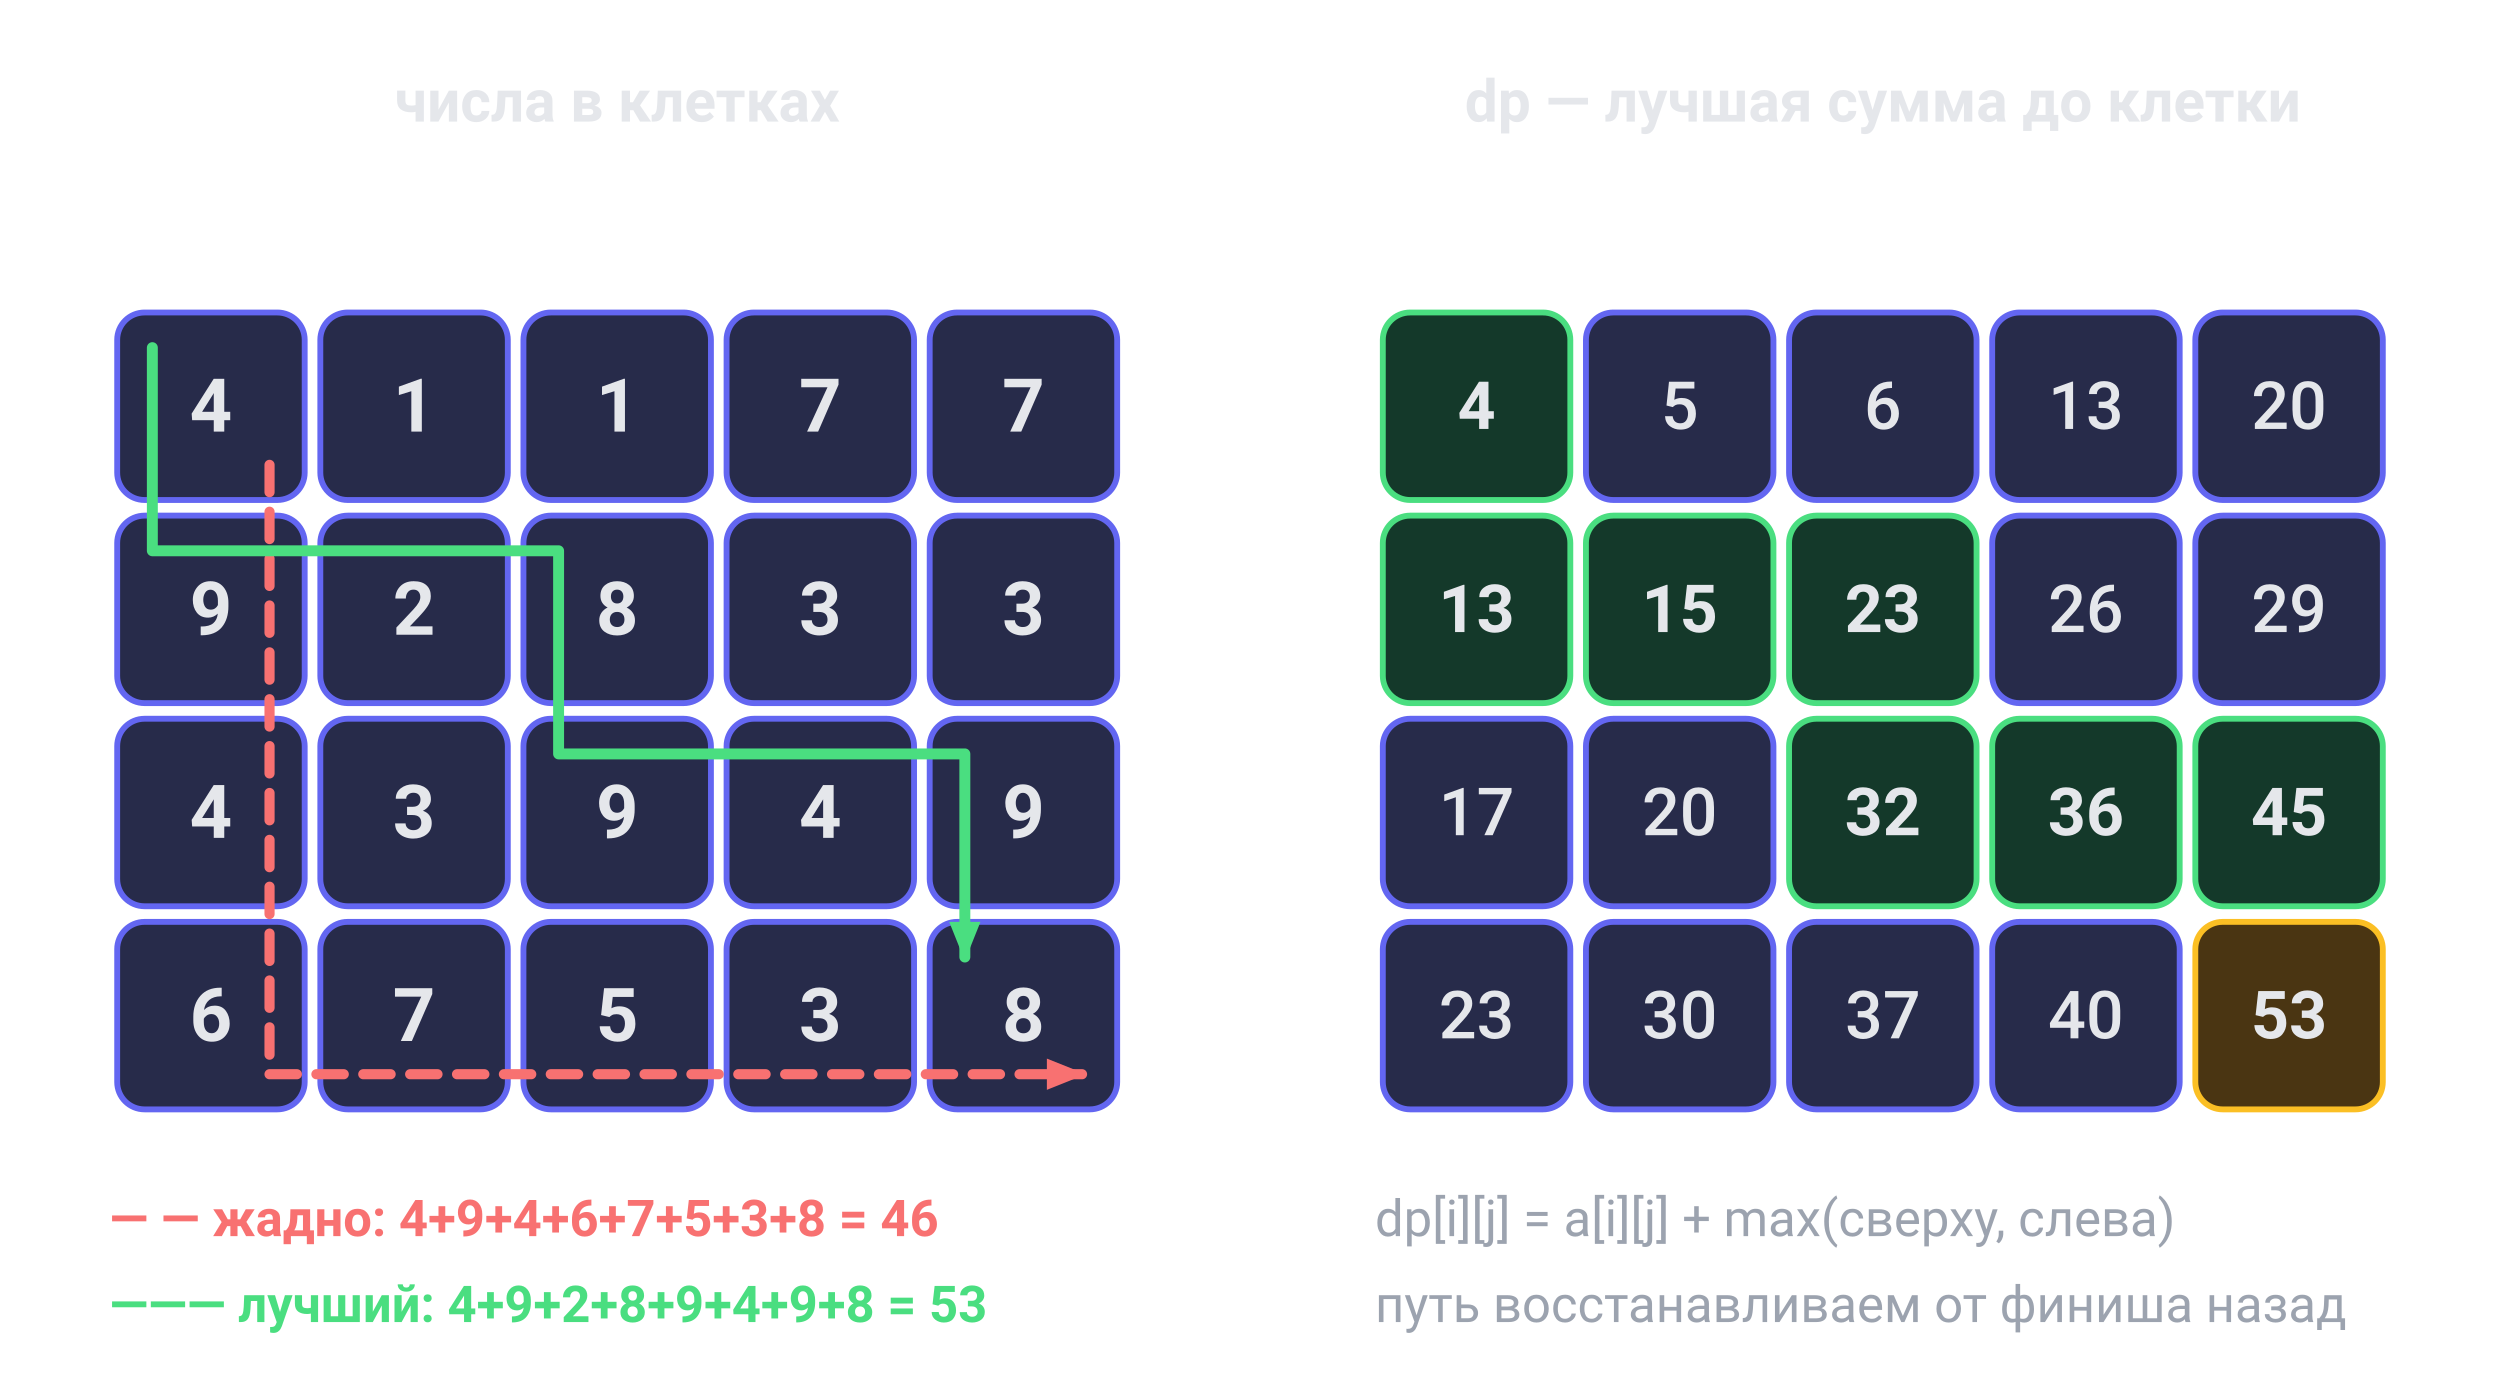
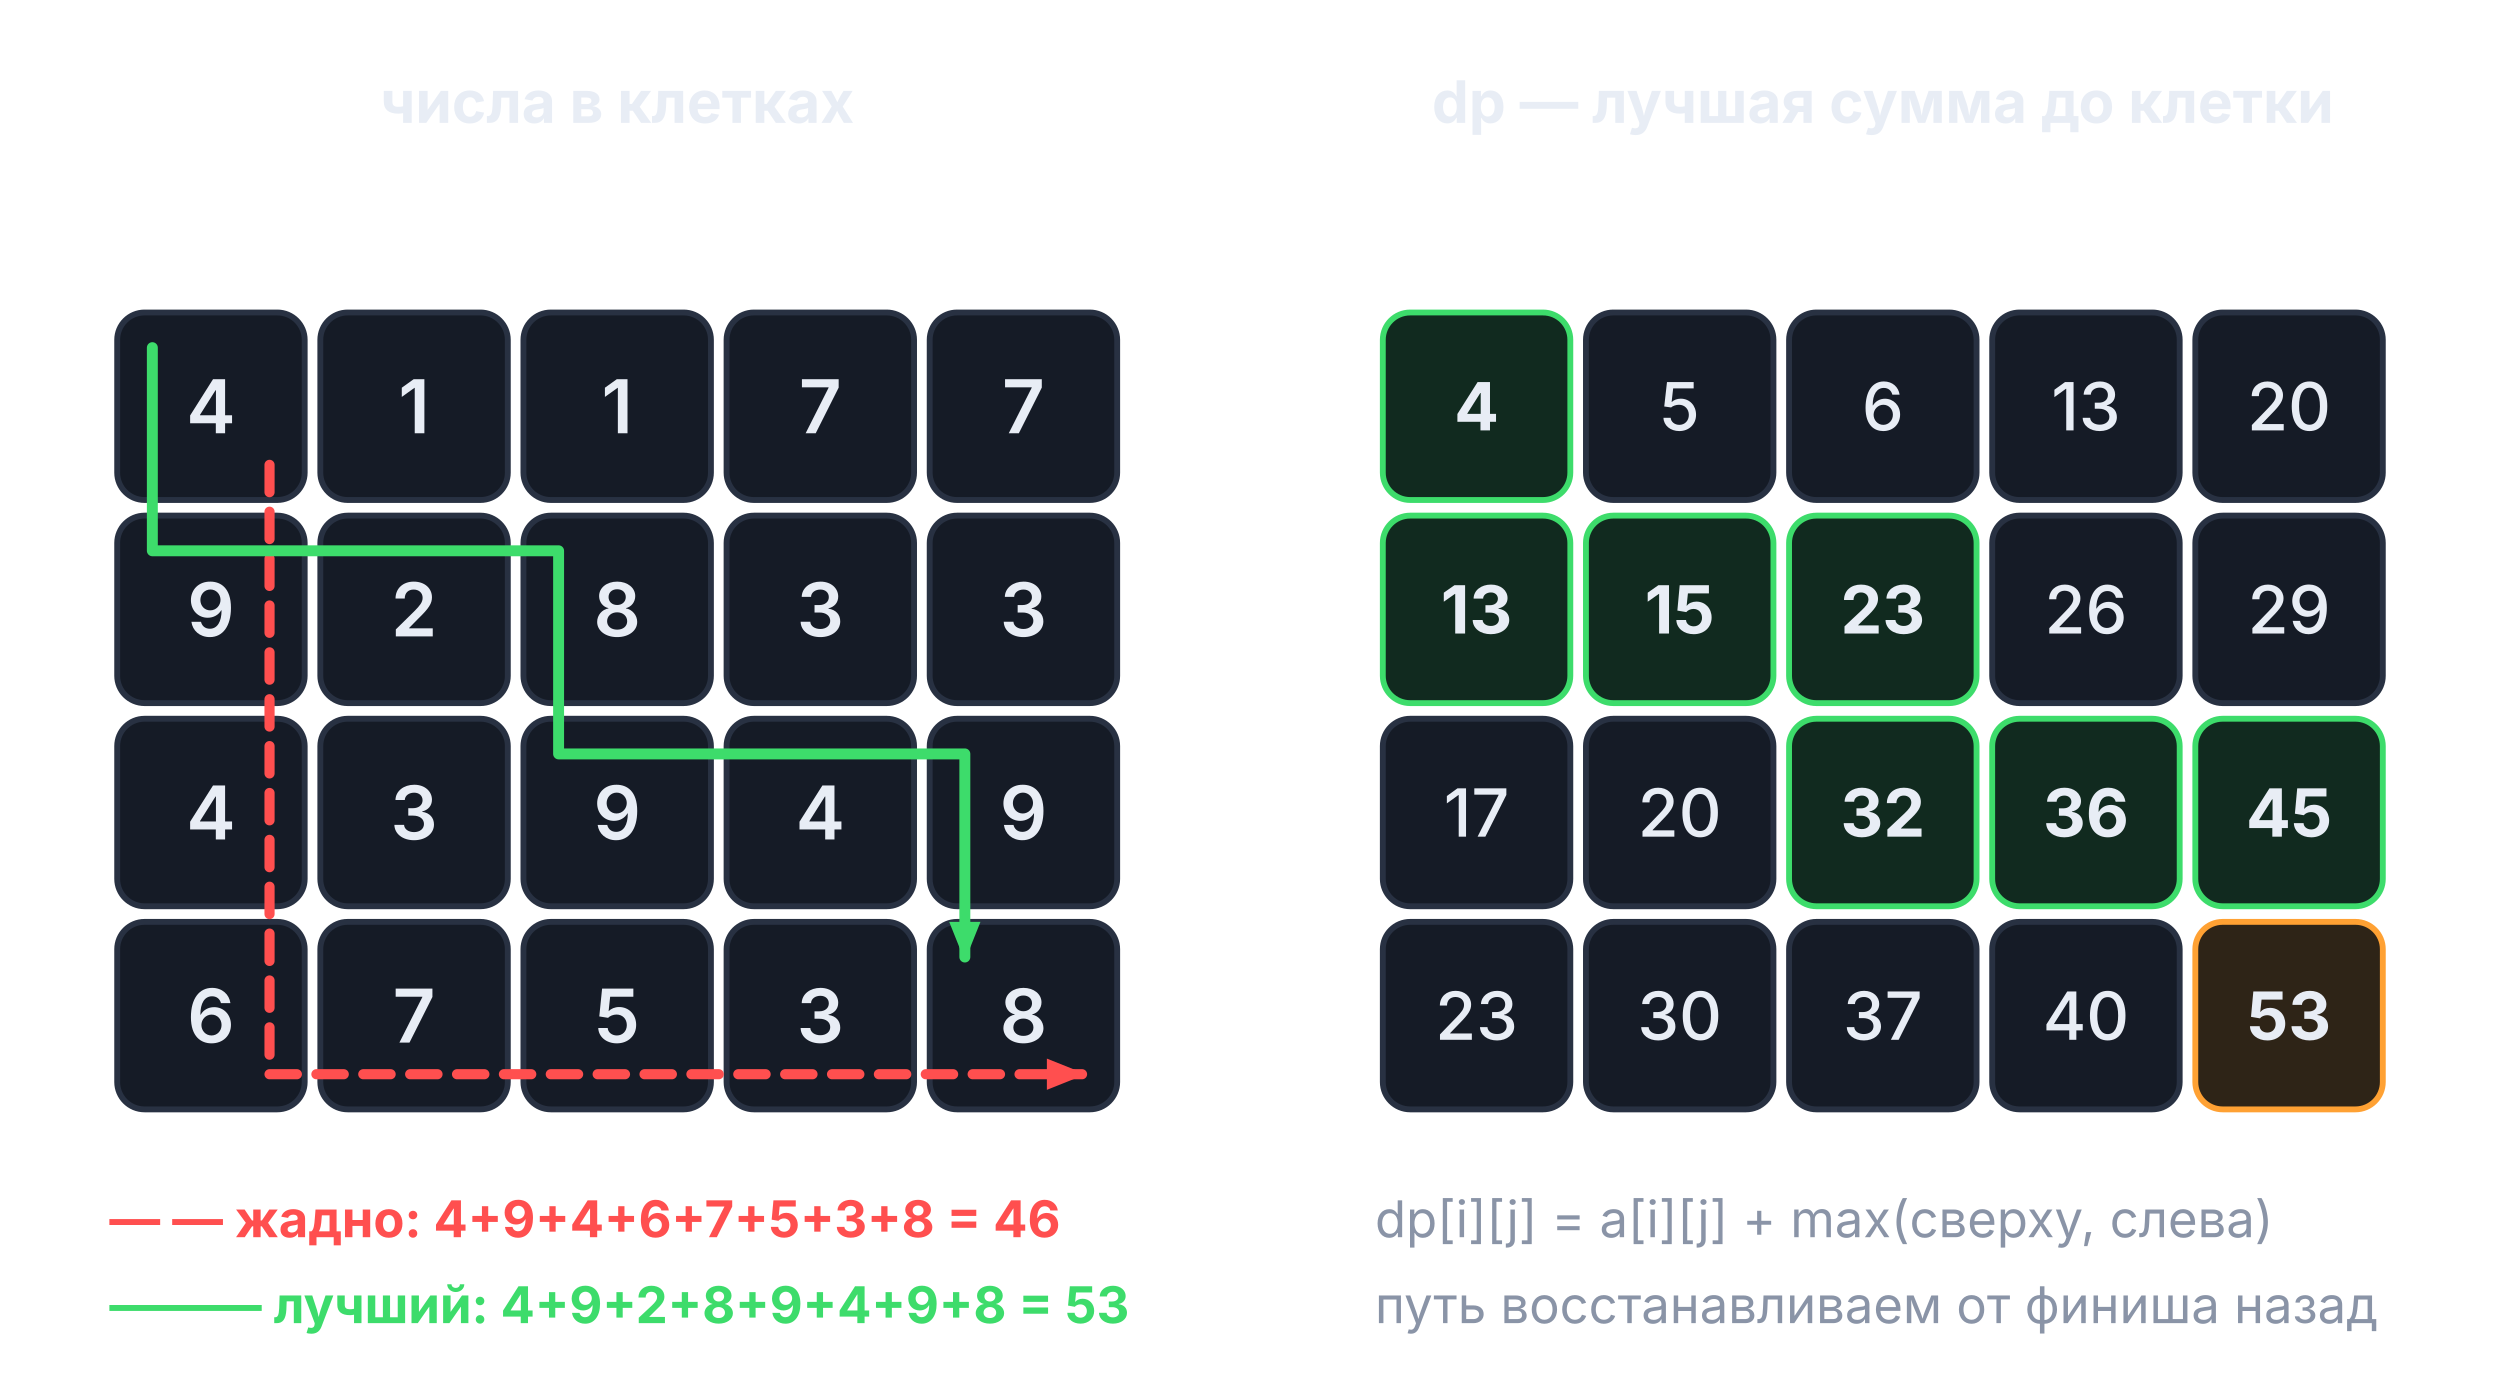
- <svg xmlns="http://www.w3.org/2000/svg" width="640" height="356" viewBox="0 0 640 356" font-family="'Segoe UI', Roboto, 'Helvetica Neue', Arial, sans-serif" role="img">
+ <svg xmlns="http://www.w3.org/2000/svg" width="640" height="356" viewBox="0 0 640 356" font-family="Inter, system-ui, 'Segoe UI', Roboto, Arial, sans-serif" role="img">
  <defs>
    <marker id="ah-good" viewBox="0 0 10 10" refX="9" refY="5" markerWidth="10" markerHeight="10" markerUnits="userSpaceOnUse" orient="auto-start-reverse">
-       <path d="M0,1 L10,5 L0,9 z" fill="#4ade80" />
+       <path d="M0,1 L10,5 L0,9 z" fill="#3ddc6b" />
    </marker>
    <marker id="ah-red" viewBox="0 0 10 10" refX="9" refY="5" markerWidth="10" markerHeight="10" markerUnits="userSpaceOnUse" orient="auto-start-reverse">
-       <path d="M0,1 L10,5 L0,9 z" fill="#f87171" />
+       <path d="M0,1 L10,5 L0,9 z" fill="#ff4f4f" />
    </marker>
  </defs>
-   <text x="158.0" y="26.0" font-size="15" fill="#e5e7eb" font-weight="700" text-anchor="middle" dominant-baseline="central">числа в клетках</text>
-   <text x="482.0" y="26.0" font-size="15" fill="#e5e7eb" font-weight="700" text-anchor="middle" dominant-baseline="central">dp — лучшая сумма до клетки</text>
-   <rect x="30.0" y="80.0" width="48.0" height="48.0" rx="7" fill="#272b4a" stroke="#6366f1" stroke-width="1.5" />
-   <text x="54.0" y="104.0" font-size="19" fill="#e5e7eb" font-weight="600" text-anchor="middle" dominant-baseline="central">4</text>
-   <rect x="354.0" y="80.0" width="48.0" height="48.0" rx="7" fill="#14392a" stroke="#4ade80" stroke-width="1.5" />
-   <text x="378.0" y="104.0" font-size="17" fill="#e5e7eb" font-weight="700" text-anchor="middle" dominant-baseline="central">4</text>
-   <rect x="82.0" y="80.0" width="48.0" height="48.0" rx="7" fill="#272b4a" stroke="#6366f1" stroke-width="1.5" />
-   <text x="106.0" y="104.0" font-size="19" fill="#e5e7eb" font-weight="600" text-anchor="middle" dominant-baseline="central">1</text>
-   <rect x="406.0" y="80.0" width="48.0" height="48.0" rx="7" fill="#272b4a" stroke="#6366f1" stroke-width="1.5" />
-   <text x="430.0" y="104.0" font-size="17" fill="#e5e7eb" font-weight="500" text-anchor="middle" dominant-baseline="central">5</text>
-   <rect x="134.0" y="80.0" width="48.0" height="48.0" rx="7" fill="#272b4a" stroke="#6366f1" stroke-width="1.5" />
-   <text x="158.0" y="104.0" font-size="19" fill="#e5e7eb" font-weight="600" text-anchor="middle" dominant-baseline="central">1</text>
-   <rect x="458.0" y="80.0" width="48.0" height="48.0" rx="7" fill="#272b4a" stroke="#6366f1" stroke-width="1.5" />
-   <text x="482.0" y="104.0" font-size="17" fill="#e5e7eb" font-weight="500" text-anchor="middle" dominant-baseline="central">6</text>
-   <rect x="186.0" y="80.0" width="48.0" height="48.0" rx="7" fill="#272b4a" stroke="#6366f1" stroke-width="1.5" />
-   <text x="210.0" y="104.0" font-size="19" fill="#e5e7eb" font-weight="600" text-anchor="middle" dominant-baseline="central">7</text>
-   <rect x="510.0" y="80.0" width="48.0" height="48.0" rx="7" fill="#272b4a" stroke="#6366f1" stroke-width="1.5" />
-   <text x="534.0" y="104.0" font-size="17" fill="#e5e7eb" font-weight="500" text-anchor="middle" dominant-baseline="central">13</text>
-   <rect x="238.0" y="80.0" width="48.0" height="48.0" rx="7" fill="#272b4a" stroke="#6366f1" stroke-width="1.5" />
-   <text x="262.0" y="104.0" font-size="19" fill="#e5e7eb" font-weight="600" text-anchor="middle" dominant-baseline="central">7</text>
-   <rect x="562.0" y="80.0" width="48.0" height="48.0" rx="7" fill="#272b4a" stroke="#6366f1" stroke-width="1.5" />
-   <text x="586.0" y="104.0" font-size="17" fill="#e5e7eb" font-weight="500" text-anchor="middle" dominant-baseline="central">20</text>
-   <rect x="30.0" y="132.0" width="48.0" height="48.0" rx="7" fill="#272b4a" stroke="#6366f1" stroke-width="1.5" />
-   <text x="54.0" y="156.0" font-size="19" fill="#e5e7eb" font-weight="600" text-anchor="middle" dominant-baseline="central">9</text>
-   <rect x="354.0" y="132.0" width="48.0" height="48.0" rx="7" fill="#14392a" stroke="#4ade80" stroke-width="1.5" />
-   <text x="378.0" y="156.0" font-size="17" fill="#e5e7eb" font-weight="700" text-anchor="middle" dominant-baseline="central">13</text>
-   <rect x="82.0" y="132.0" width="48.0" height="48.0" rx="7" fill="#272b4a" stroke="#6366f1" stroke-width="1.5" />
-   <text x="106.0" y="156.0" font-size="19" fill="#e5e7eb" font-weight="600" text-anchor="middle" dominant-baseline="central">2</text>
-   <rect x="406.0" y="132.0" width="48.0" height="48.0" rx="7" fill="#14392a" stroke="#4ade80" stroke-width="1.5" />
-   <text x="430.0" y="156.0" font-size="17" fill="#e5e7eb" font-weight="700" text-anchor="middle" dominant-baseline="central">15</text>
-   <rect x="134.0" y="132.0" width="48.0" height="48.0" rx="7" fill="#272b4a" stroke="#6366f1" stroke-width="1.5" />
-   <text x="158.0" y="156.0" font-size="19" fill="#e5e7eb" font-weight="600" text-anchor="middle" dominant-baseline="central">8</text>
-   <rect x="458.0" y="132.0" width="48.0" height="48.0" rx="7" fill="#14392a" stroke="#4ade80" stroke-width="1.5" />
-   <text x="482.0" y="156.0" font-size="17" fill="#e5e7eb" font-weight="700" text-anchor="middle" dominant-baseline="central">23</text>
-   <rect x="186.0" y="132.0" width="48.0" height="48.0" rx="7" fill="#272b4a" stroke="#6366f1" stroke-width="1.5" />
-   <text x="210.0" y="156.0" font-size="19" fill="#e5e7eb" font-weight="600" text-anchor="middle" dominant-baseline="central">3</text>
-   <rect x="510.0" y="132.0" width="48.0" height="48.0" rx="7" fill="#272b4a" stroke="#6366f1" stroke-width="1.5" />
-   <text x="534.0" y="156.0" font-size="17" fill="#e5e7eb" font-weight="500" text-anchor="middle" dominant-baseline="central">26</text>
-   <rect x="238.0" y="132.0" width="48.0" height="48.0" rx="7" fill="#272b4a" stroke="#6366f1" stroke-width="1.5" />
-   <text x="262.0" y="156.0" font-size="19" fill="#e5e7eb" font-weight="600" text-anchor="middle" dominant-baseline="central">3</text>
-   <rect x="562.0" y="132.0" width="48.0" height="48.0" rx="7" fill="#272b4a" stroke="#6366f1" stroke-width="1.5" />
-   <text x="586.0" y="156.0" font-size="17" fill="#e5e7eb" font-weight="500" text-anchor="middle" dominant-baseline="central">29</text>
-   <rect x="30.0" y="184.0" width="48.0" height="48.0" rx="7" fill="#272b4a" stroke="#6366f1" stroke-width="1.5" />
-   <text x="54.0" y="208.0" font-size="19" fill="#e5e7eb" font-weight="600" text-anchor="middle" dominant-baseline="central">4</text>
-   <rect x="354.0" y="184.0" width="48.0" height="48.0" rx="7" fill="#272b4a" stroke="#6366f1" stroke-width="1.5" />
-   <text x="378.0" y="208.0" font-size="17" fill="#e5e7eb" font-weight="500" text-anchor="middle" dominant-baseline="central">17</text>
-   <rect x="82.0" y="184.0" width="48.0" height="48.0" rx="7" fill="#272b4a" stroke="#6366f1" stroke-width="1.5" />
-   <text x="106.0" y="208.0" font-size="19" fill="#e5e7eb" font-weight="600" text-anchor="middle" dominant-baseline="central">3</text>
-   <rect x="406.0" y="184.0" width="48.0" height="48.0" rx="7" fill="#272b4a" stroke="#6366f1" stroke-width="1.5" />
-   <text x="430.0" y="208.0" font-size="17" fill="#e5e7eb" font-weight="500" text-anchor="middle" dominant-baseline="central">20</text>
-   <rect x="134.0" y="184.0" width="48.0" height="48.0" rx="7" fill="#272b4a" stroke="#6366f1" stroke-width="1.5" />
-   <text x="158.0" y="208.0" font-size="19" fill="#e5e7eb" font-weight="600" text-anchor="middle" dominant-baseline="central">9</text>
-   <rect x="458.0" y="184.0" width="48.0" height="48.0" rx="7" fill="#14392a" stroke="#4ade80" stroke-width="1.5" />
-   <text x="482.0" y="208.0" font-size="17" fill="#e5e7eb" font-weight="700" text-anchor="middle" dominant-baseline="central">32</text>
-   <rect x="186.0" y="184.0" width="48.0" height="48.0" rx="7" fill="#272b4a" stroke="#6366f1" stroke-width="1.5" />
-   <text x="210.0" y="208.0" font-size="19" fill="#e5e7eb" font-weight="600" text-anchor="middle" dominant-baseline="central">4</text>
-   <rect x="510.0" y="184.0" width="48.0" height="48.0" rx="7" fill="#14392a" stroke="#4ade80" stroke-width="1.5" />
-   <text x="534.0" y="208.0" font-size="17" fill="#e5e7eb" font-weight="700" text-anchor="middle" dominant-baseline="central">36</text>
-   <rect x="238.0" y="184.0" width="48.0" height="48.0" rx="7" fill="#272b4a" stroke="#6366f1" stroke-width="1.5" />
-   <text x="262.0" y="208.0" font-size="19" fill="#e5e7eb" font-weight="600" text-anchor="middle" dominant-baseline="central">9</text>
-   <rect x="562.0" y="184.0" width="48.0" height="48.0" rx="7" fill="#14392a" stroke="#4ade80" stroke-width="1.5" />
-   <text x="586.0" y="208.0" font-size="17" fill="#e5e7eb" font-weight="700" text-anchor="middle" dominant-baseline="central">45</text>
-   <rect x="30.0" y="236.0" width="48.0" height="48.0" rx="7" fill="#272b4a" stroke="#6366f1" stroke-width="1.5" />
-   <text x="54.0" y="260.0" font-size="19" fill="#e5e7eb" font-weight="600" text-anchor="middle" dominant-baseline="central">6</text>
-   <rect x="354.0" y="236.0" width="48.0" height="48.0" rx="7" fill="#272b4a" stroke="#6366f1" stroke-width="1.5" />
-   <text x="378.0" y="260.0" font-size="17" fill="#e5e7eb" font-weight="500" text-anchor="middle" dominant-baseline="central">23</text>
-   <rect x="82.0" y="236.0" width="48.0" height="48.0" rx="7" fill="#272b4a" stroke="#6366f1" stroke-width="1.5" />
-   <text x="106.0" y="260.0" font-size="19" fill="#e5e7eb" font-weight="600" text-anchor="middle" dominant-baseline="central">7</text>
-   <rect x="406.0" y="236.0" width="48.0" height="48.0" rx="7" fill="#272b4a" stroke="#6366f1" stroke-width="1.5" />
-   <text x="430.0" y="260.0" font-size="17" fill="#e5e7eb" font-weight="500" text-anchor="middle" dominant-baseline="central">30</text>
-   <rect x="134.0" y="236.0" width="48.0" height="48.0" rx="7" fill="#272b4a" stroke="#6366f1" stroke-width="1.5" />
-   <text x="158.0" y="260.0" font-size="19" fill="#e5e7eb" font-weight="600" text-anchor="middle" dominant-baseline="central">5</text>
-   <rect x="458.0" y="236.0" width="48.0" height="48.0" rx="7" fill="#272b4a" stroke="#6366f1" stroke-width="1.5" />
-   <text x="482.0" y="260.0" font-size="17" fill="#e5e7eb" font-weight="500" text-anchor="middle" dominant-baseline="central">37</text>
-   <rect x="186.0" y="236.0" width="48.0" height="48.0" rx="7" fill="#272b4a" stroke="#6366f1" stroke-width="1.5" />
-   <text x="210.0" y="260.0" font-size="19" fill="#e5e7eb" font-weight="600" text-anchor="middle" dominant-baseline="central">3</text>
-   <rect x="510.0" y="236.0" width="48.0" height="48.0" rx="7" fill="#272b4a" stroke="#6366f1" stroke-width="1.5" />
-   <text x="534.0" y="260.0" font-size="17" fill="#e5e7eb" font-weight="500" text-anchor="middle" dominant-baseline="central">40</text>
-   <rect x="238.0" y="236.0" width="48.0" height="48.0" rx="7" fill="#272b4a" stroke="#6366f1" stroke-width="1.5" />
-   <text x="262.0" y="260.0" font-size="19" fill="#e5e7eb" font-weight="600" text-anchor="middle" dominant-baseline="central">8</text>
-   <rect x="562.0" y="236.0" width="48.0" height="48.0" rx="7" fill="#4a3512" stroke="#fbbf24" stroke-width="1.5" />
-   <text x="586.0" y="260.0" font-size="17" fill="#e5e7eb" font-weight="700" text-anchor="middle" dominant-baseline="central">53</text>
-   <path d="M69,119 L69,171 L69,223 L69,275 L121,275 L173,275 L225,275 L277,275" fill="none" stroke="#f87171" stroke-width="2.6" stroke-linecap="round" stroke-linejoin="round" stroke-dasharray="7 5" marker-end="url(#ah-red)" />
-   <path d="M39,89 L39,141 L91,141 L143,141 L143,193 L195,193 L247,193 L247,245" fill="none" stroke="#4ade80" stroke-width="2.8" stroke-linecap="round" stroke-linejoin="round" marker-end="url(#ah-good)" />
-   <text x="28.0" y="312.0" font-size="13" fill="#f87171" font-weight="700" text-anchor="start" dominant-baseline="central">— — жадно: 4+9+4+6+7+5+3+8 = 46</text>
-   <text x="28.0" y="334.0" font-size="13" fill="#4ade80" font-weight="700" text-anchor="start" dominant-baseline="central">——— лучший: 4+9+2+8+9+4+9+8 = 53</text>
-   <text x="352.0" y="312.0" font-size="13" fill="#9ca3af" font-weight="400" text-anchor="start" dominant-baseline="central">dp[i][j] = a[i][j] + max(сверху, слева)</text>
-   <text x="352.0" y="334.0" font-size="13" fill="#9ca3af" font-weight="400" text-anchor="start" dominant-baseline="central">путь восстанавливаем от финиша назад</text>
+   <text x="158.0" y="26.0" font-size="15" fill="#e8edf5" font-weight="700" text-anchor="middle" dominant-baseline="central">числа в клетках</text>
+   <text x="482.0" y="26.0" font-size="15" fill="#e8edf5" font-weight="700" text-anchor="middle" dominant-baseline="central">dp — лучшая сумма до клетки</text>
+   <rect x="30.0" y="80.0" width="48.0" height="48.0" rx="7" fill="#151b26" stroke="#283142" stroke-width="1.5" />
+   <text x="54.0" y="104.0" font-size="19" fill="#e8edf5" font-weight="600" text-anchor="middle" dominant-baseline="central">4</text>
+   <rect x="354.0" y="80.0" width="48.0" height="48.0" rx="7" fill="#112a1f" stroke="#3ddc6b" stroke-width="1.5" />
+   <text x="378.0" y="104.0" font-size="17" fill="#e8edf5" font-weight="700" text-anchor="middle" dominant-baseline="central">4</text>
+   <rect x="82.0" y="80.0" width="48.0" height="48.0" rx="7" fill="#151b26" stroke="#283142" stroke-width="1.5" />
+   <text x="106.0" y="104.0" font-size="19" fill="#e8edf5" font-weight="600" text-anchor="middle" dominant-baseline="central">1</text>
+   <rect x="406.0" y="80.0" width="48.0" height="48.0" rx="7" fill="#151b26" stroke="#283142" stroke-width="1.5" />
+   <text x="430.0" y="104.0" font-size="17" fill="#e8edf5" font-weight="500" text-anchor="middle" dominant-baseline="central">5</text>
+   <rect x="134.0" y="80.0" width="48.0" height="48.0" rx="7" fill="#151b26" stroke="#283142" stroke-width="1.5" />
+   <text x="158.0" y="104.0" font-size="19" fill="#e8edf5" font-weight="600" text-anchor="middle" dominant-baseline="central">1</text>
+   <rect x="458.0" y="80.0" width="48.0" height="48.0" rx="7" fill="#151b26" stroke="#283142" stroke-width="1.5" />
+   <text x="482.0" y="104.0" font-size="17" fill="#e8edf5" font-weight="500" text-anchor="middle" dominant-baseline="central">6</text>
+   <rect x="186.0" y="80.0" width="48.0" height="48.0" rx="7" fill="#151b26" stroke="#283142" stroke-width="1.5" />
+   <text x="210.0" y="104.0" font-size="19" fill="#e8edf5" font-weight="600" text-anchor="middle" dominant-baseline="central">7</text>
+   <rect x="510.0" y="80.0" width="48.0" height="48.0" rx="7" fill="#151b26" stroke="#283142" stroke-width="1.5" />
+   <text x="534.0" y="104.0" font-size="17" fill="#e8edf5" font-weight="500" text-anchor="middle" dominant-baseline="central">13</text>
+   <rect x="238.0" y="80.0" width="48.0" height="48.0" rx="7" fill="#151b26" stroke="#283142" stroke-width="1.5" />
+   <text x="262.0" y="104.0" font-size="19" fill="#e8edf5" font-weight="600" text-anchor="middle" dominant-baseline="central">7</text>
+   <rect x="562.0" y="80.0" width="48.0" height="48.0" rx="7" fill="#151b26" stroke="#283142" stroke-width="1.5" />
+   <text x="586.0" y="104.0" font-size="17" fill="#e8edf5" font-weight="500" text-anchor="middle" dominant-baseline="central">20</text>
+   <rect x="30.0" y="132.0" width="48.0" height="48.0" rx="7" fill="#151b26" stroke="#283142" stroke-width="1.5" />
+   <text x="54.0" y="156.0" font-size="19" fill="#e8edf5" font-weight="600" text-anchor="middle" dominant-baseline="central">9</text>
+   <rect x="354.0" y="132.0" width="48.0" height="48.0" rx="7" fill="#112a1f" stroke="#3ddc6b" stroke-width="1.5" />
+   <text x="378.0" y="156.0" font-size="17" fill="#e8edf5" font-weight="700" text-anchor="middle" dominant-baseline="central">13</text>
+   <rect x="82.0" y="132.0" width="48.0" height="48.0" rx="7" fill="#151b26" stroke="#283142" stroke-width="1.5" />
+   <text x="106.0" y="156.0" font-size="19" fill="#e8edf5" font-weight="600" text-anchor="middle" dominant-baseline="central">2</text>
+   <rect x="406.0" y="132.0" width="48.0" height="48.0" rx="7" fill="#112a1f" stroke="#3ddc6b" stroke-width="1.5" />
+   <text x="430.0" y="156.0" font-size="17" fill="#e8edf5" font-weight="700" text-anchor="middle" dominant-baseline="central">15</text>
+   <rect x="134.0" y="132.0" width="48.0" height="48.0" rx="7" fill="#151b26" stroke="#283142" stroke-width="1.5" />
+   <text x="158.0" y="156.0" font-size="19" fill="#e8edf5" font-weight="600" text-anchor="middle" dominant-baseline="central">8</text>
+   <rect x="458.0" y="132.0" width="48.0" height="48.0" rx="7" fill="#112a1f" stroke="#3ddc6b" stroke-width="1.5" />
+   <text x="482.0" y="156.0" font-size="17" fill="#e8edf5" font-weight="700" text-anchor="middle" dominant-baseline="central">23</text>
+   <rect x="186.0" y="132.0" width="48.0" height="48.0" rx="7" fill="#151b26" stroke="#283142" stroke-width="1.5" />
+   <text x="210.0" y="156.0" font-size="19" fill="#e8edf5" font-weight="600" text-anchor="middle" dominant-baseline="central">3</text>
+   <rect x="510.0" y="132.0" width="48.0" height="48.0" rx="7" fill="#151b26" stroke="#283142" stroke-width="1.5" />
+   <text x="534.0" y="156.0" font-size="17" fill="#e8edf5" font-weight="500" text-anchor="middle" dominant-baseline="central">26</text>
+   <rect x="238.0" y="132.0" width="48.0" height="48.0" rx="7" fill="#151b26" stroke="#283142" stroke-width="1.5" />
+   <text x="262.0" y="156.0" font-size="19" fill="#e8edf5" font-weight="600" text-anchor="middle" dominant-baseline="central">3</text>
+   <rect x="562.0" y="132.0" width="48.0" height="48.0" rx="7" fill="#151b26" stroke="#283142" stroke-width="1.5" />
+   <text x="586.0" y="156.0" font-size="17" fill="#e8edf5" font-weight="500" text-anchor="middle" dominant-baseline="central">29</text>
+   <rect x="30.0" y="184.0" width="48.0" height="48.0" rx="7" fill="#151b26" stroke="#283142" stroke-width="1.5" />
+   <text x="54.0" y="208.0" font-size="19" fill="#e8edf5" font-weight="600" text-anchor="middle" dominant-baseline="central">4</text>
+   <rect x="354.0" y="184.0" width="48.0" height="48.0" rx="7" fill="#151b26" stroke="#283142" stroke-width="1.5" />
+   <text x="378.0" y="208.0" font-size="17" fill="#e8edf5" font-weight="500" text-anchor="middle" dominant-baseline="central">17</text>
+   <rect x="82.0" y="184.0" width="48.0" height="48.0" rx="7" fill="#151b26" stroke="#283142" stroke-width="1.5" />
+   <text x="106.0" y="208.0" font-size="19" fill="#e8edf5" font-weight="600" text-anchor="middle" dominant-baseline="central">3</text>
+   <rect x="406.0" y="184.0" width="48.0" height="48.0" rx="7" fill="#151b26" stroke="#283142" stroke-width="1.5" />
+   <text x="430.0" y="208.0" font-size="17" fill="#e8edf5" font-weight="500" text-anchor="middle" dominant-baseline="central">20</text>
+   <rect x="134.0" y="184.0" width="48.0" height="48.0" rx="7" fill="#151b26" stroke="#283142" stroke-width="1.5" />
+   <text x="158.0" y="208.0" font-size="19" fill="#e8edf5" font-weight="600" text-anchor="middle" dominant-baseline="central">9</text>
+   <rect x="458.0" y="184.0" width="48.0" height="48.0" rx="7" fill="#112a1f" stroke="#3ddc6b" stroke-width="1.5" />
+   <text x="482.0" y="208.0" font-size="17" fill="#e8edf5" font-weight="700" text-anchor="middle" dominant-baseline="central">32</text>
+   <rect x="186.0" y="184.0" width="48.0" height="48.0" rx="7" fill="#151b26" stroke="#283142" stroke-width="1.5" />
+   <text x="210.0" y="208.0" font-size="19" fill="#e8edf5" font-weight="600" text-anchor="middle" dominant-baseline="central">4</text>
+   <rect x="510.0" y="184.0" width="48.0" height="48.0" rx="7" fill="#112a1f" stroke="#3ddc6b" stroke-width="1.5" />
+   <text x="534.0" y="208.0" font-size="17" fill="#e8edf5" font-weight="700" text-anchor="middle" dominant-baseline="central">36</text>
+   <rect x="238.0" y="184.0" width="48.0" height="48.0" rx="7" fill="#151b26" stroke="#283142" stroke-width="1.5" />
+   <text x="262.0" y="208.0" font-size="19" fill="#e8edf5" font-weight="600" text-anchor="middle" dominant-baseline="central">9</text>
+   <rect x="562.0" y="184.0" width="48.0" height="48.0" rx="7" fill="#112a1f" stroke="#3ddc6b" stroke-width="1.5" />
+   <text x="586.0" y="208.0" font-size="17" fill="#e8edf5" font-weight="700" text-anchor="middle" dominant-baseline="central">45</text>
+   <rect x="30.0" y="236.0" width="48.0" height="48.0" rx="7" fill="#151b26" stroke="#283142" stroke-width="1.5" />
+   <text x="54.0" y="260.0" font-size="19" fill="#e8edf5" font-weight="600" text-anchor="middle" dominant-baseline="central">6</text>
+   <rect x="354.0" y="236.0" width="48.0" height="48.0" rx="7" fill="#151b26" stroke="#283142" stroke-width="1.5" />
+   <text x="378.0" y="260.0" font-size="17" fill="#e8edf5" font-weight="500" text-anchor="middle" dominant-baseline="central">23</text>
+   <rect x="82.0" y="236.0" width="48.0" height="48.0" rx="7" fill="#151b26" stroke="#283142" stroke-width="1.5" />
+   <text x="106.0" y="260.0" font-size="19" fill="#e8edf5" font-weight="600" text-anchor="middle" dominant-baseline="central">7</text>
+   <rect x="406.0" y="236.0" width="48.0" height="48.0" rx="7" fill="#151b26" stroke="#283142" stroke-width="1.5" />
+   <text x="430.0" y="260.0" font-size="17" fill="#e8edf5" font-weight="500" text-anchor="middle" dominant-baseline="central">30</text>
+   <rect x="134.0" y="236.0" width="48.0" height="48.0" rx="7" fill="#151b26" stroke="#283142" stroke-width="1.5" />
+   <text x="158.0" y="260.0" font-size="19" fill="#e8edf5" font-weight="600" text-anchor="middle" dominant-baseline="central">5</text>
+   <rect x="458.0" y="236.0" width="48.0" height="48.0" rx="7" fill="#151b26" stroke="#283142" stroke-width="1.5" />
+   <text x="482.0" y="260.0" font-size="17" fill="#e8edf5" font-weight="500" text-anchor="middle" dominant-baseline="central">37</text>
+   <rect x="186.0" y="236.0" width="48.0" height="48.0" rx="7" fill="#151b26" stroke="#283142" stroke-width="1.5" />
+   <text x="210.0" y="260.0" font-size="19" fill="#e8edf5" font-weight="600" text-anchor="middle" dominant-baseline="central">3</text>
+   <rect x="510.0" y="236.0" width="48.0" height="48.0" rx="7" fill="#151b26" stroke="#283142" stroke-width="1.5" />
+   <text x="534.0" y="260.0" font-size="17" fill="#e8edf5" font-weight="500" text-anchor="middle" dominant-baseline="central">40</text>
+   <rect x="238.0" y="236.0" width="48.0" height="48.0" rx="7" fill="#151b26" stroke="#283142" stroke-width="1.5" />
+   <text x="262.0" y="260.0" font-size="19" fill="#e8edf5" font-weight="600" text-anchor="middle" dominant-baseline="central">8</text>
+   <rect x="562.0" y="236.0" width="48.0" height="48.0" rx="7" fill="#2e2417" stroke="#ffa133" stroke-width="1.5" />
+   <text x="586.0" y="260.0" font-size="17" fill="#e8edf5" font-weight="700" text-anchor="middle" dominant-baseline="central">53</text>
+   <path d="M69,119 L69,171 L69,223 L69,275 L121,275 L173,275 L225,275 L277,275" fill="none" stroke="#ff4f4f" stroke-width="2.6" stroke-linecap="round" stroke-linejoin="round" stroke-dasharray="7 5" marker-end="url(#ah-red)" />
+   <path d="M39,89 L39,141 L91,141 L143,141 L143,193 L195,193 L247,193 L247,245" fill="none" stroke="#3ddc6b" stroke-width="2.8" stroke-linecap="round" stroke-linejoin="round" marker-end="url(#ah-good)" />
+   <text x="28.0" y="312.0" font-size="13" fill="#ff4f4f" font-weight="700" text-anchor="start" dominant-baseline="central">— — жадно: 4+9+4+6+7+5+3+8 = 46</text>
+   <text x="28.0" y="334.0" font-size="13" fill="#3ddc6b" font-weight="700" text-anchor="start" dominant-baseline="central">——— лучший: 4+9+2+8+9+4+9+8 = 53</text>
+   <text x="352.0" y="312.0" font-size="13" fill="#8a94a7" font-weight="400" text-anchor="start" dominant-baseline="central">dp[i][j] = a[i][j] + max(сверху, слева)</text>
+   <text x="352.0" y="334.0" font-size="13" fill="#8a94a7" font-weight="400" text-anchor="start" dominant-baseline="central">путь восстанавливаем от финиша назад</text>
</svg>
